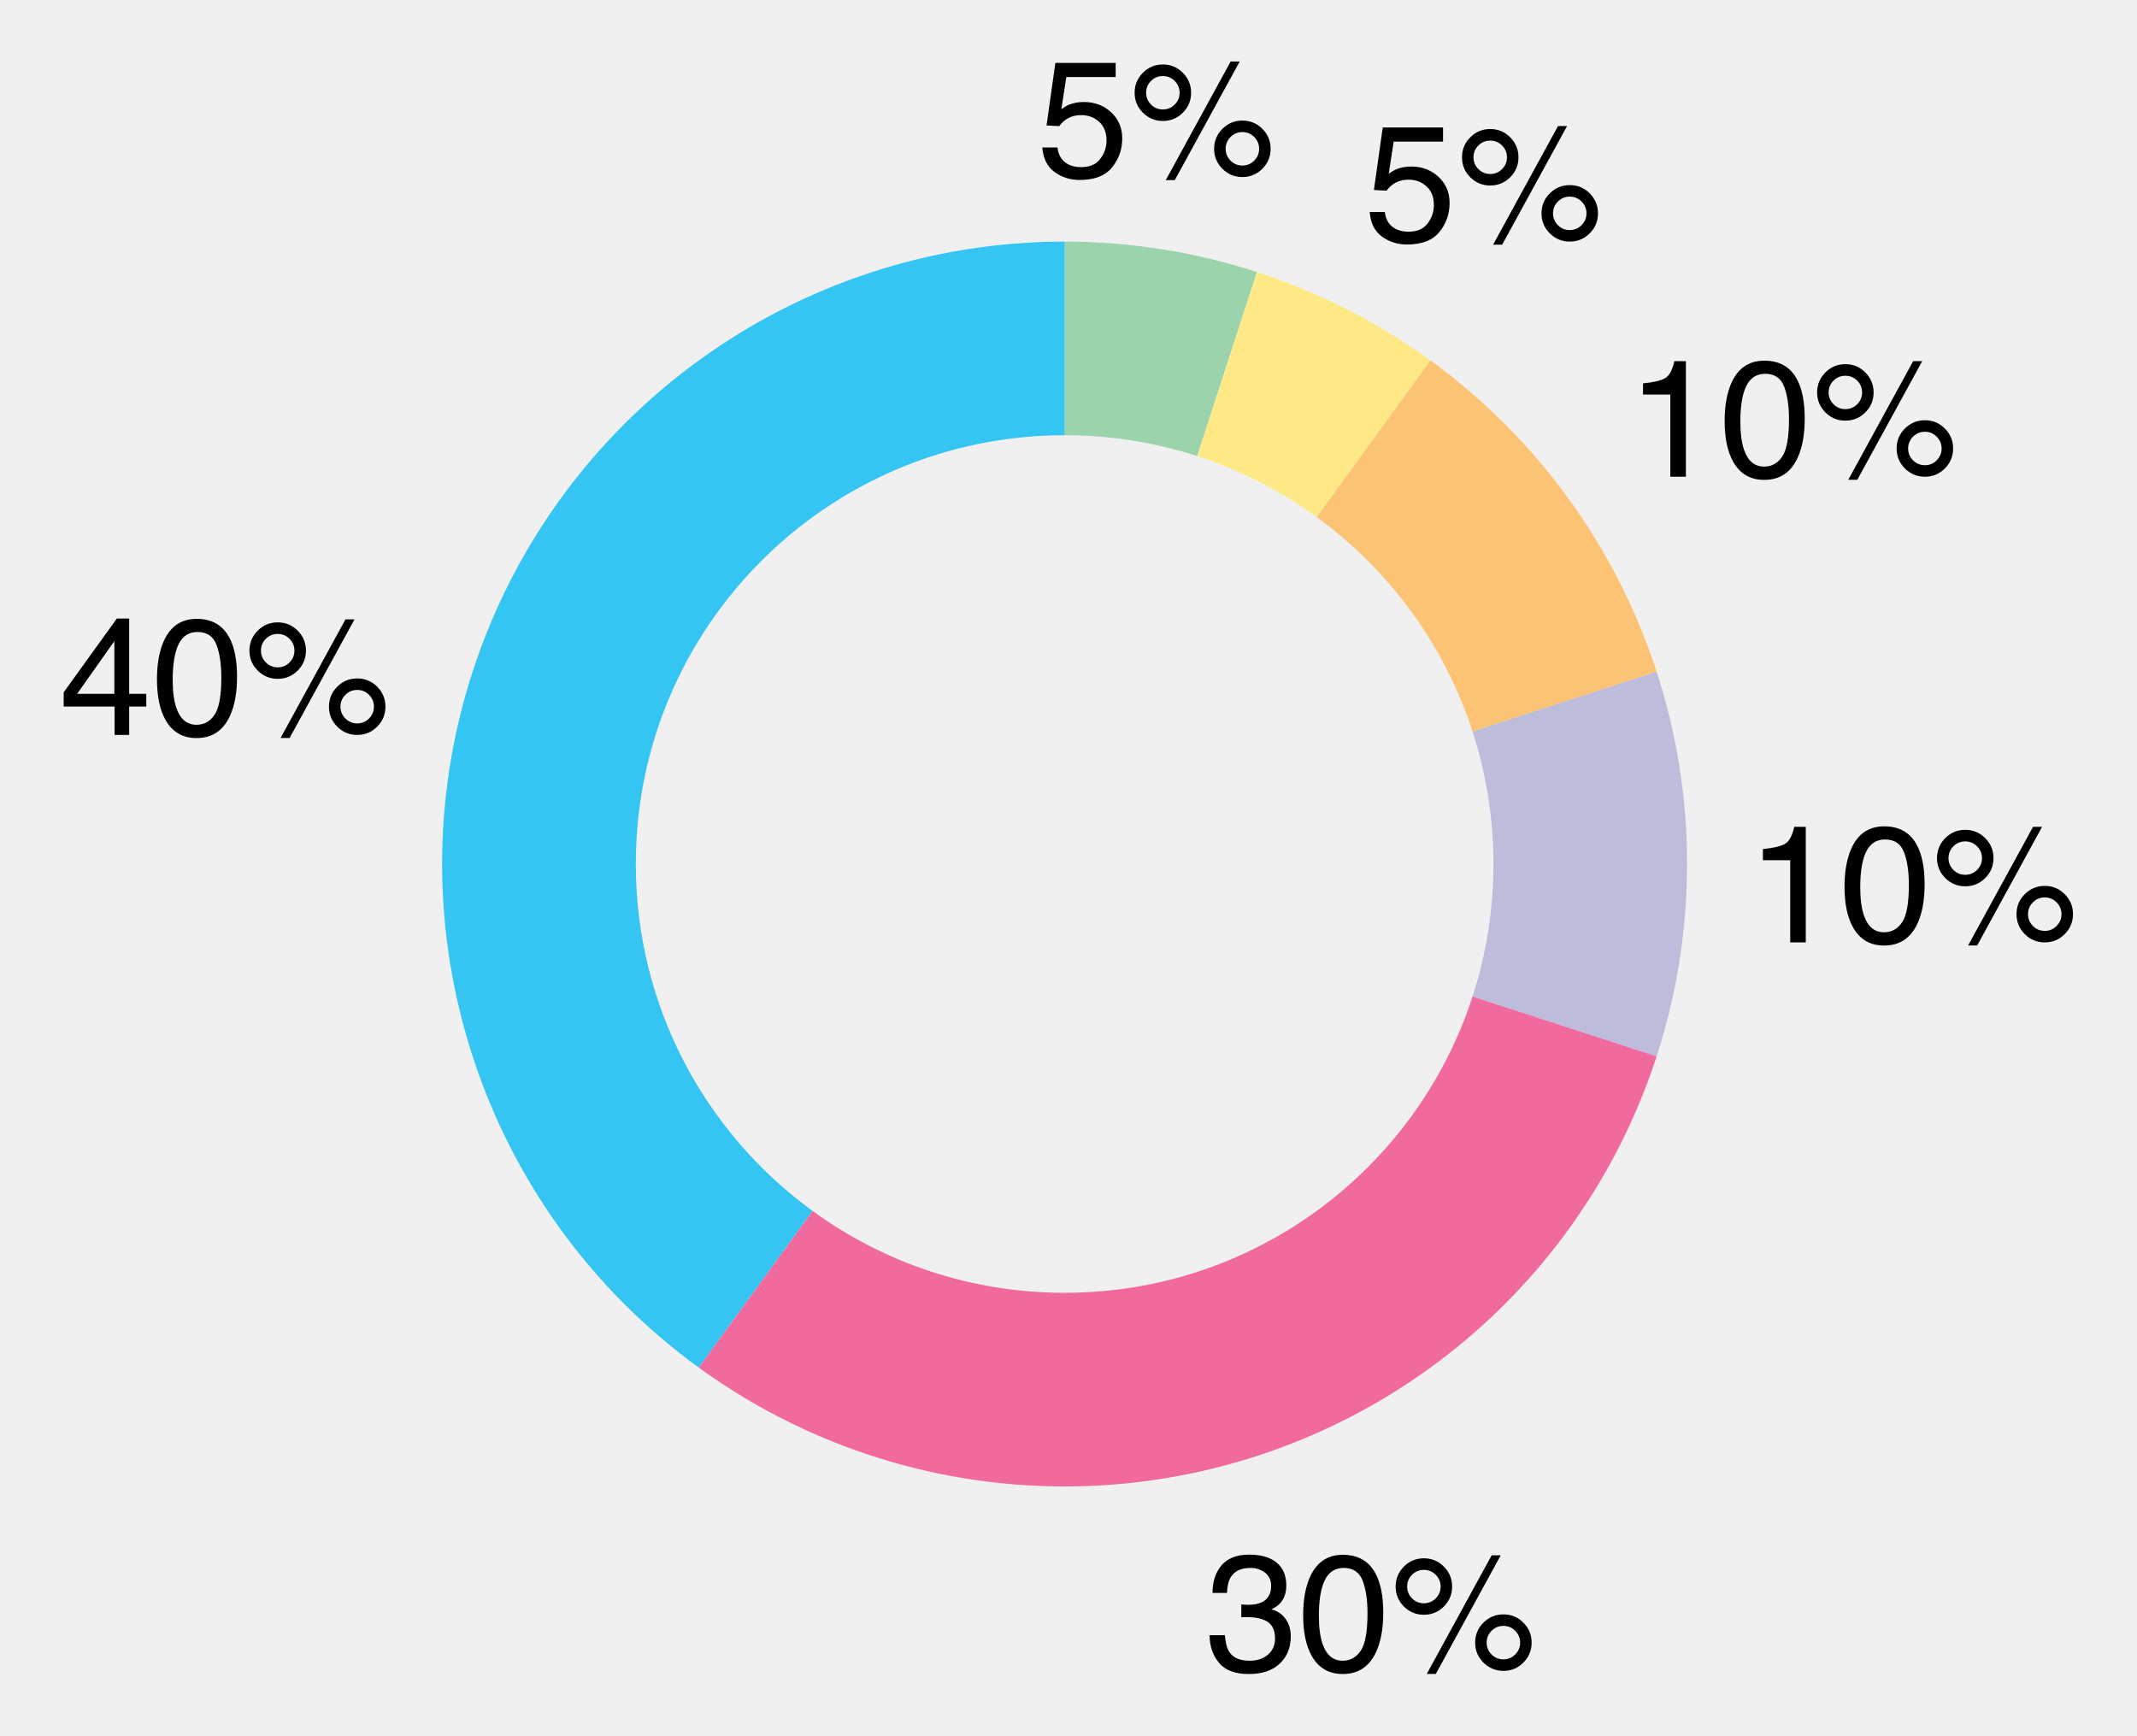
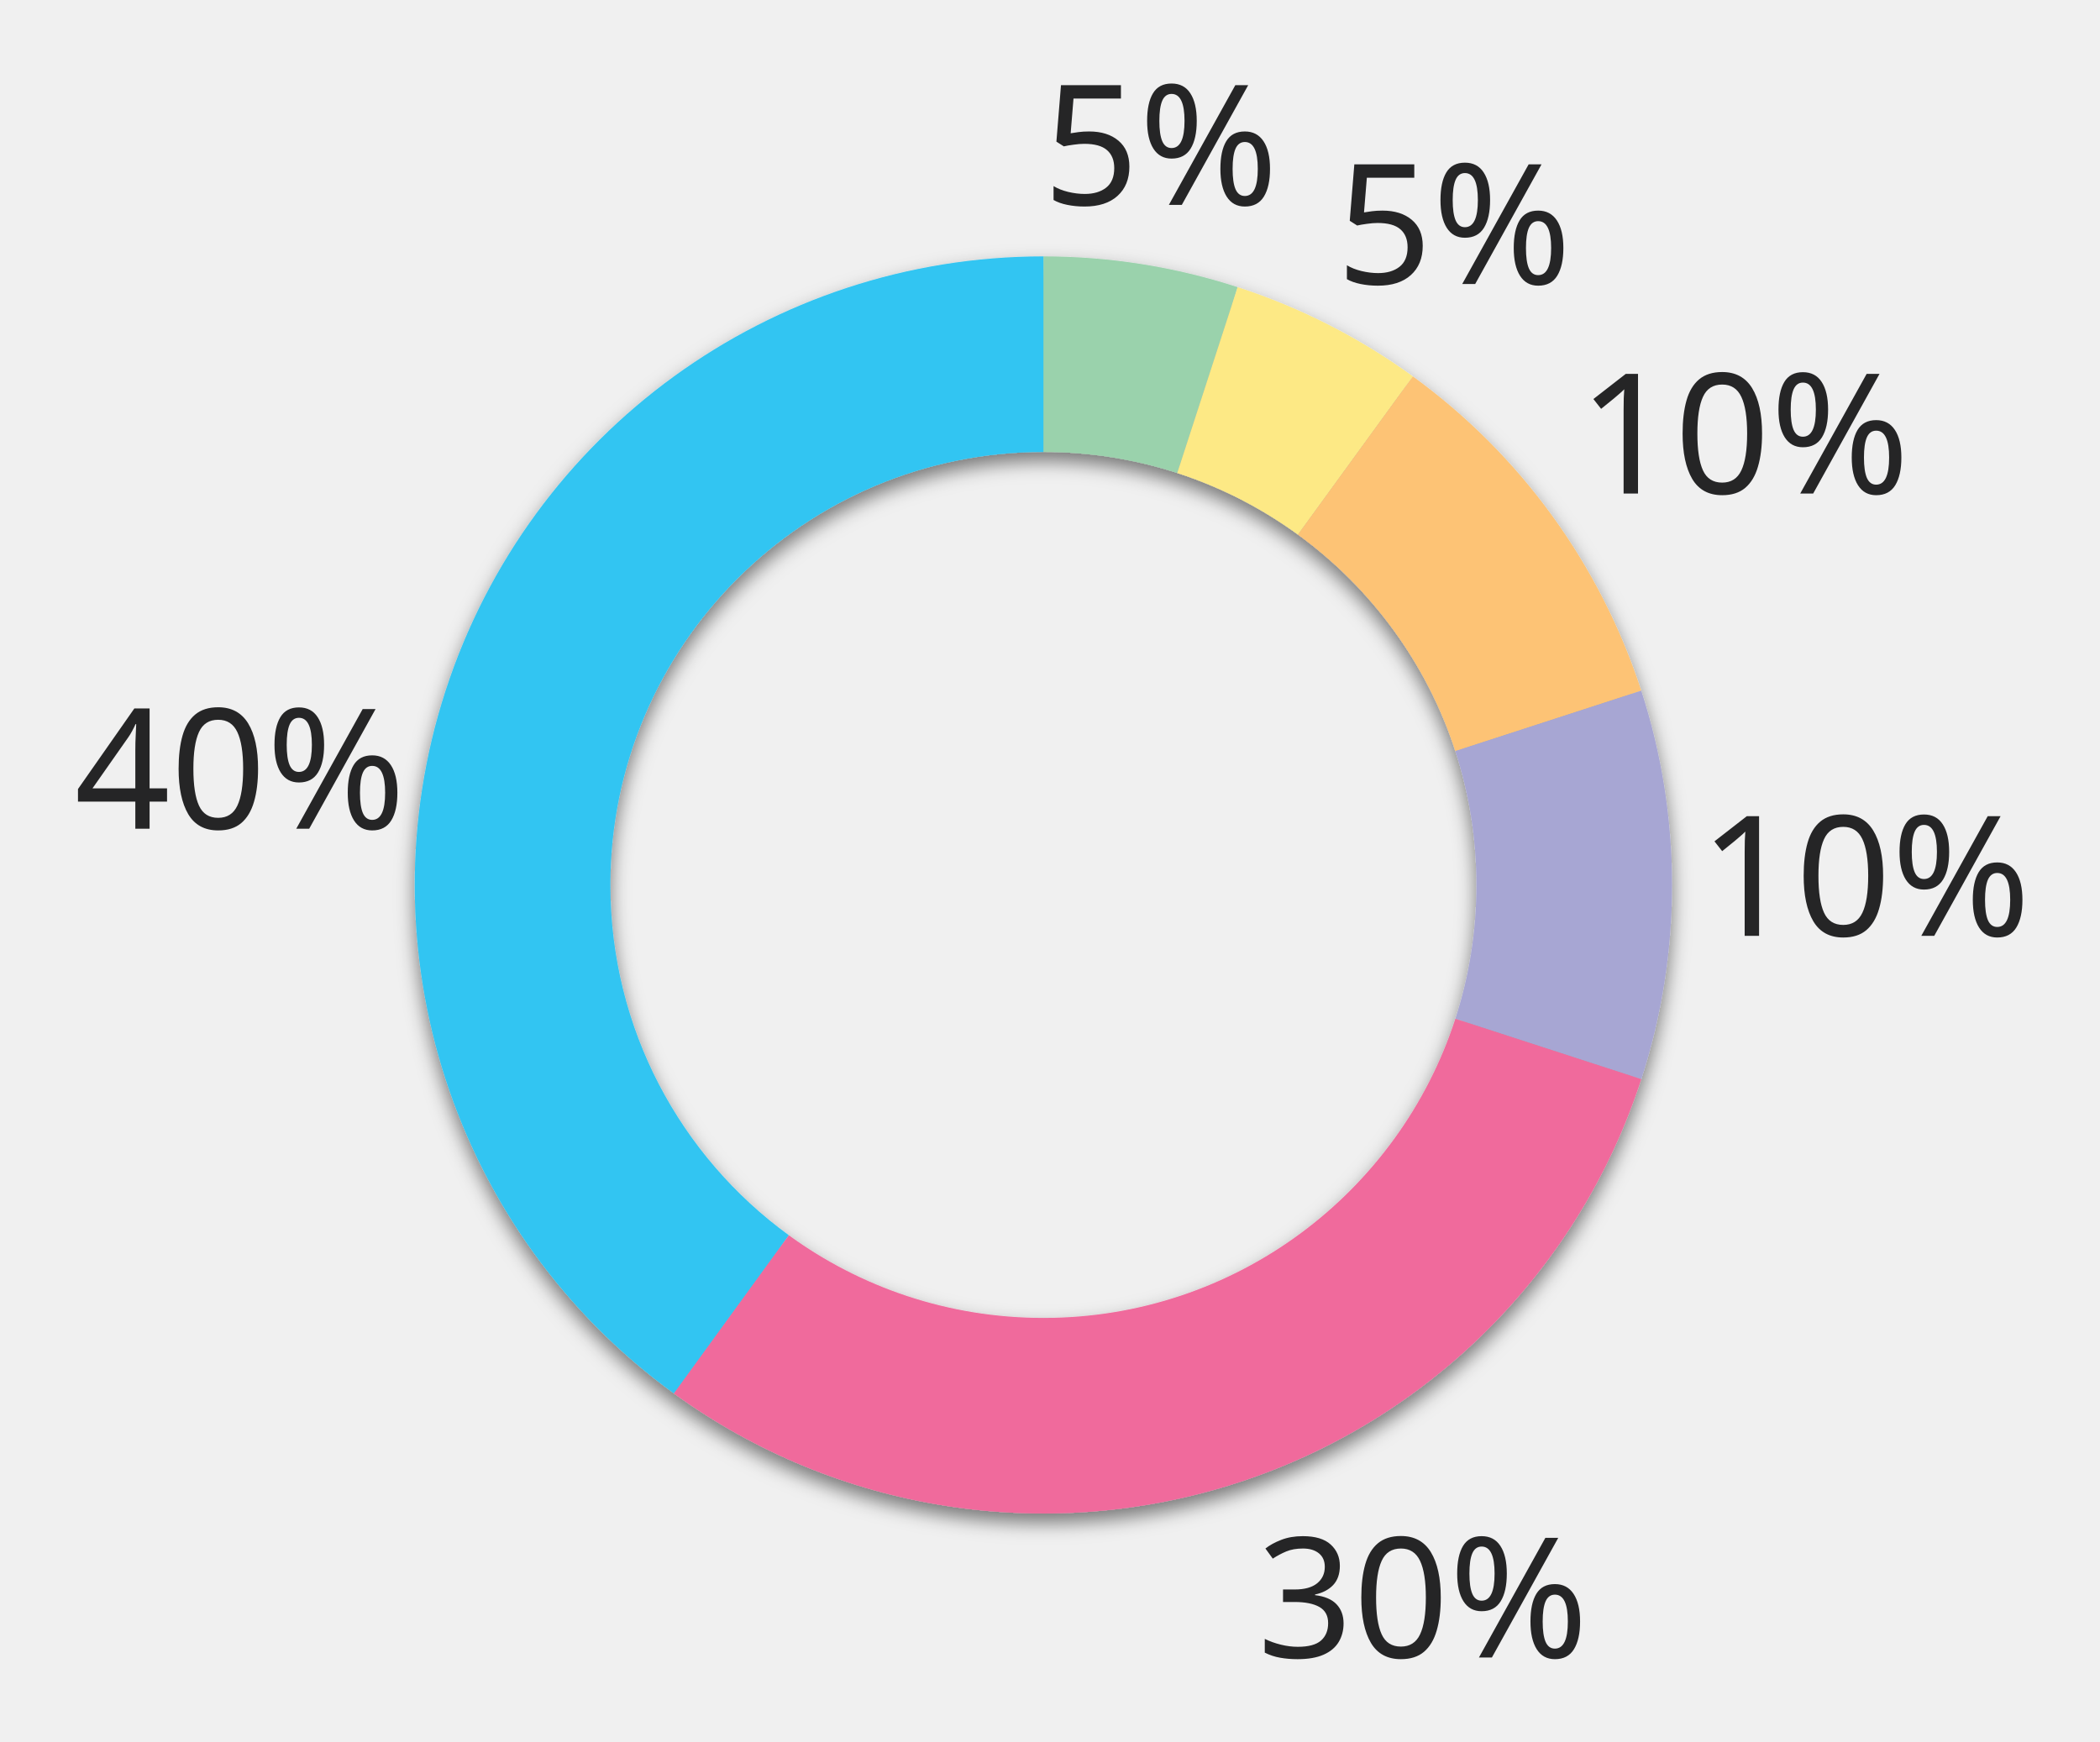
- <svg xmlns="http://www.w3.org/2000/svg" xmlns:xlink="http://www.w3.org/1999/xlink" version="1.1" id="Layer_1" x="0px" y="0px" width="463.477px" height="376.481px" viewBox="0 0 463.477 376.481" enable-background="new 0 0 463.477 376.481" xml:space="preserve">
-   <g>
-     <defs>
-       <path id="SVGID_1_" d="M230.897,94.4v-42c14.166,0,28.244,2.229,41.717,6.607l-12.971,39.92    C250.591,95.988,240.93,94.4,230.897,94.4z" />
-     </defs>
-     <clipPath id="SVGID_2_">
-       <use xlink:href="#SVGID_1_" overflow="visible" />
-     </clipPath>
-     <rect x="225.897" y="47.4" clip-path="url(#SVGID_2_)" fill="#9BD3AD" width="51.717" height="56.527" />
-   </g>
-   <g>
-     <defs>
-       <path id="SVGID_3_" d="M259.644,98.928l12.971-39.92c13.475,4.377,26.174,10.849,37.634,19.175l-24.683,33.973    C277.755,106.472,269.026,101.974,259.644,98.928z" />
-     </defs>
-     <clipPath id="SVGID_4_">
-       <use xlink:href="#SVGID_3_" overflow="visible" />
-     </clipPath>
-     <rect x="254.644" y="54.008" clip-path="url(#SVGID_4_)" fill="#FEE986" width="60.604" height="63.148" />
-   </g>
-   <g>
-     <defs>
-       <path id="SVGID_5_" d="M285.565,112.156l24.683-33.973c23.064,16.757,40.232,40.386,49.042,67.5l-39.921,12.971    C313.246,139.796,301.262,123.58,285.565,112.156z" />
-     </defs>
-     <clipPath id="SVGID_6_">
-       <use xlink:href="#SVGID_5_" overflow="visible" />
-     </clipPath>
-     <rect x="280.565" y="73.183" clip-path="url(#SVGID_6_)" fill="#FDC375" width="83.725" height="90.471" />
-   </g>
-   <g>
-     <defs>
-       <path id="SVGID_7_" d="M319.369,216.146l39.921,12.971c8.811-27.113,8.811-56.32,0-83.434l-39.921,12.971    c2.939,9.052,4.528,18.714,4.528,28.746S322.309,207.093,319.369,216.146z" />
-     </defs>
-     <clipPath id="SVGID_8_">
-       <use xlink:href="#SVGID_7_" overflow="visible" />
-     </clipPath>
-     <rect x="314.369" y="140.683" opacity="0.717" clip-path="url(#SVGID_8_)" fill="#A8A7D3" width="56.528" height="93.434" />
-   </g>
-   <g>
-     <defs>
-       <path id="SVGID_9_" d="M176.229,262.644l-24.683,33.973c-47.316-34.377-67.115-95.311-49.042-150.934    C120.578,90.06,172.413,52.4,230.897,52.4v42c-51.362,0-93,41.638-93,93C137.897,218.332,152.999,245.736,176.229,262.644z" />
-     </defs>
-     <clipPath id="SVGID_10_">
-       <use xlink:href="#SVGID_9_" overflow="visible" />
-     </clipPath>
-     <rect x="90.888" y="47.4" clip-path="url(#SVGID_10_)" fill="#34C5F3" width="145.01" height="254.217" />
-   </g>
-   <g>
-     <defs>
-       <path id="SVGID_11_" d="M319.369,216.146l39.921,12.971c-13.354,41.101-45.575,73.322-86.676,86.676    c-41.099,13.354-86.106,6.227-121.068-19.176l24.683-33.973c15.345,11.168,34.237,17.756,54.668,17.756    C272.228,280.4,307.261,253.439,319.369,216.146z" />
-     </defs>
-     <clipPath id="SVGID_12_">
-       <use xlink:href="#SVGID_11_" overflow="visible" />
-     </clipPath>
-     <rect x="146.546" y="211.146" clip-path="url(#SVGID_12_)" fill="#F16A9D" width="217.744" height="116.256" />
-   </g>
-   <g>
-     <path d="M24.851,159.4v-6.152H13.812v-3.094l11.531-15.996h2.672v16.33h3.709v2.76h-3.709v6.152H24.851z M24.798,150.488v-11.434   l-8.068,11.434H24.798z" />
-     <path d="M49.724,138.253c1.125,2.074,1.688,4.916,1.688,8.525c0,3.422-0.51,6.252-1.529,8.49c-1.477,3.211-3.891,4.816-7.242,4.816   c-3.023,0-5.273-1.312-6.75-3.938c-1.23-2.191-1.846-5.133-1.846-8.824c0-2.859,0.369-5.314,1.107-7.365   c1.383-3.82,3.885-5.73,7.506-5.73C45.915,134.228,48.271,135.57,49.724,138.253z M46.54,155.023   c0.974-1.453,1.461-4.16,1.461-8.121c0-2.859-0.353-5.212-1.057-7.058s-2.072-2.769-4.102-2.769c-1.867,0-3.231,0.876-4.094,2.628   s-1.294,4.333-1.294,7.743c0,2.566,0.276,4.629,0.828,6.188c0.845,2.379,2.289,3.568,4.331,3.568   C44.256,157.203,45.565,156.476,46.54,155.023z" />
-     <path d="M64.56,136.786c1.195,1.201,1.793,2.646,1.793,4.333s-0.598,3.129-1.793,4.324s-2.643,1.793-4.342,1.793   c-1.688,0-3.129-0.598-4.324-1.793s-1.793-2.637-1.793-4.324s0.598-3.132,1.793-4.333s2.637-1.802,4.324-1.802   C61.917,134.984,63.364,135.584,64.56,136.786z M62.793,143.676c0.709-0.709,1.063-1.562,1.063-2.558s-0.354-1.849-1.063-2.558   s-1.567-1.063-2.575-1.063c-0.996,0-1.849,0.352-2.558,1.055s-1.063,1.559-1.063,2.566c0,0.996,0.354,1.849,1.063,2.558   s1.562,1.063,2.558,1.063C61.226,144.74,62.084,144.385,62.793,143.676z M74.931,134.333h1.962l-14.08,25.734h-1.962   L74.931,134.333z M81.804,148.944c1.195,1.196,1.793,2.641,1.793,4.33c0,1.69-0.598,3.134-1.793,4.33   c-1.195,1.197-2.637,1.796-4.324,1.796c-1.699,0-3.146-0.599-4.342-1.796c-1.195-1.196-1.793-2.64-1.793-4.33   c0-1.689,0.598-3.134,1.793-4.33c1.195-1.197,2.643-1.796,4.342-1.796C79.167,147.148,80.608,147.747,81.804,148.944z    M80.037,155.837c0.709-0.71,1.063-1.564,1.063-2.563c0-0.998-0.354-1.853-1.063-2.563s-1.562-1.066-2.558-1.066   c-1.008,0-1.866,0.355-2.575,1.066s-1.063,1.565-1.063,2.563c0,0.999,0.354,1.854,1.063,2.563c0.709,0.711,1.567,1.066,2.575,1.066   C78.476,156.904,79.328,156.548,80.037,155.837z" />
-   </g>
-   <g>
-     <path d="M229.345,31.984c0.211,1.805,1.049,3.053,2.514,3.744c0.75,0.352,1.617,0.527,2.602,0.527c1.875,0,3.264-0.598,4.166-1.793   s1.354-2.52,1.354-3.973c0-1.758-0.536-3.117-1.608-4.078s-2.358-1.441-3.858-1.441c-1.09,0-2.024,0.211-2.804,0.633   s-1.444,1.008-1.995,1.758l-2.742-0.158l1.917-13.553h13.077v3.059h-10.705l-1.072,6.996c0.586-0.445,1.143-0.779,1.67-1.002   c0.938-0.387,2.021-0.58,3.252-0.58c2.309,0,4.266,0.744,5.871,2.232s2.408,3.375,2.408,5.66c0,2.379-0.735,4.477-2.206,6.293   s-3.817,2.725-7.04,2.725c-2.051,0-3.864-0.577-5.44-1.731s-2.458-2.927-2.646-5.317H229.345z" />
-     <path d="M256.538,15.786c1.195,1.201,1.793,2.646,1.793,4.333s-0.598,3.129-1.793,4.324s-2.643,1.793-4.342,1.793   c-1.688,0-3.129-0.598-4.324-1.793s-1.793-2.637-1.793-4.324s0.598-3.132,1.793-4.333s2.637-1.802,4.324-1.802   C253.896,13.984,255.343,14.584,256.538,15.786z M254.771,22.676c0.709-0.709,1.063-1.562,1.063-2.558s-0.354-1.849-1.063-2.558   s-1.567-1.063-2.575-1.063c-0.996,0-1.849,0.352-2.558,1.055s-1.063,1.559-1.063,2.566c0,0.996,0.354,1.849,1.063,2.558   s1.562,1.063,2.558,1.063C253.204,23.74,254.062,23.385,254.771,22.676z M266.909,13.333h1.962l-14.08,25.734h-1.962   L266.909,13.333z M273.782,27.944c1.195,1.196,1.793,2.641,1.793,4.33c0,1.69-0.598,3.134-1.793,4.33   c-1.195,1.197-2.637,1.796-4.324,1.796c-1.699,0-3.146-0.599-4.342-1.796c-1.195-1.196-1.793-2.64-1.793-4.33   c0-1.689,0.598-3.134,1.793-4.33c1.195-1.197,2.643-1.796,4.342-1.796C271.146,26.148,272.587,26.747,273.782,27.944z    M272.016,34.837c0.709-0.71,1.063-1.564,1.063-2.563c0-0.998-0.354-1.853-1.063-2.563s-1.562-1.066-2.558-1.066   c-1.008,0-1.866,0.355-2.575,1.066s-1.063,1.565-1.063,2.563c0,0.999,0.354,1.854,1.063,2.563c0.709,0.711,1.567,1.066,2.575,1.066   C270.454,35.904,271.307,35.548,272.016,34.837z" />
-   </g>
-   <g>
-     <path d="M300.345,45.984c0.211,1.805,1.049,3.053,2.514,3.744c0.75,0.352,1.617,0.527,2.602,0.527c1.875,0,3.264-0.598,4.166-1.793   s1.354-2.52,1.354-3.973c0-1.758-0.536-3.117-1.608-4.078s-2.358-1.441-3.858-1.441c-1.09,0-2.024,0.211-2.804,0.633   s-1.444,1.008-1.995,1.758l-2.742-0.158l1.917-13.553h13.077v3.059h-10.705l-1.072,6.996c0.586-0.445,1.143-0.779,1.67-1.002   c0.938-0.387,2.021-0.58,3.252-0.58c2.309,0,4.266,0.744,5.871,2.232s2.408,3.375,2.408,5.66c0,2.379-0.735,4.477-2.206,6.293   s-3.817,2.725-7.04,2.725c-2.051,0-3.864-0.577-5.44-1.731s-2.458-2.927-2.646-5.317H300.345z" />
-     <path d="M327.538,29.786c1.195,1.201,1.793,2.646,1.793,4.333s-0.598,3.129-1.793,4.324s-2.643,1.793-4.342,1.793   c-1.688,0-3.129-0.598-4.324-1.793s-1.793-2.637-1.793-4.324s0.598-3.132,1.793-4.333s2.637-1.802,4.324-1.802   C324.896,27.984,326.343,28.584,327.538,29.786z M325.771,36.676c0.709-0.709,1.063-1.562,1.063-2.558s-0.354-1.849-1.063-2.558   s-1.567-1.063-2.575-1.063c-0.996,0-1.849,0.352-2.558,1.055s-1.063,1.559-1.063,2.566c0,0.996,0.354,1.849,1.063,2.558   s1.562,1.063,2.558,1.063C324.204,37.74,325.062,37.385,325.771,36.676z M337.909,27.333h1.962l-14.08,25.734h-1.962   L337.909,27.333z M344.782,41.944c1.195,1.196,1.793,2.641,1.793,4.33c0,1.69-0.598,3.134-1.793,4.33   c-1.195,1.197-2.637,1.796-4.324,1.796c-1.699,0-3.146-0.599-4.342-1.796c-1.195-1.196-1.793-2.64-1.793-4.33   c0-1.689,0.598-3.134,1.793-4.33c1.195-1.197,2.643-1.796,4.342-1.796C342.146,40.148,343.587,40.747,344.782,41.944z    M343.016,48.837c0.709-0.71,1.063-1.564,1.063-2.563c0-0.998-0.354-1.853-1.063-2.563s-1.562-1.066-2.558-1.066   c-1.008,0-1.866,0.355-2.575,1.066s-1.063,1.565-1.063,2.563c0,0.999,0.354,1.854,1.063,2.563c0.709,0.711,1.567,1.066,2.575,1.066   C341.454,49.904,342.307,49.548,343.016,48.837z" />
-   </g>
-   <g>
-     <path d="M356.343,85.576V83.15c2.285-0.223,3.879-0.595,4.781-1.116s1.576-1.755,2.021-3.7h2.496V103.4h-3.375V85.576H356.343z" />
-     <path d="M389.724,82.253c1.125,2.074,1.688,4.916,1.688,8.525c0,3.422-0.51,6.252-1.529,8.49c-1.477,3.211-3.891,4.816-7.242,4.816   c-3.023,0-5.273-1.312-6.75-3.938c-1.23-2.191-1.846-5.133-1.846-8.824c0-2.859,0.369-5.314,1.107-7.365   c1.383-3.82,3.885-5.73,7.506-5.73C385.915,78.228,388.271,79.57,389.724,82.253z M386.54,99.023   c0.974-1.453,1.461-4.16,1.461-8.121c0-2.859-0.353-5.212-1.057-7.058s-2.072-2.769-4.102-2.769c-1.867,0-3.232,0.876-4.095,2.628   s-1.294,4.333-1.294,7.743c0,2.566,0.275,4.629,0.828,6.188c0.845,2.379,2.289,3.568,4.33,3.568   C384.257,101.203,385.565,100.476,386.54,99.023z" />
-     <path d="M404.56,80.786c1.195,1.201,1.793,2.646,1.793,4.333s-0.598,3.129-1.793,4.324s-2.643,1.793-4.342,1.793   c-1.688,0-3.129-0.598-4.324-1.793s-1.793-2.637-1.793-4.324s0.598-3.132,1.793-4.333s2.637-1.802,4.324-1.802   C401.917,78.984,403.364,79.584,404.56,80.786z M402.793,87.676c0.709-0.709,1.063-1.562,1.063-2.558s-0.354-1.849-1.063-2.558   s-1.567-1.063-2.575-1.063c-0.996,0-1.849,0.352-2.558,1.055s-1.063,1.559-1.063,2.566c0,0.996,0.354,1.849,1.063,2.558   s1.562,1.063,2.558,1.063C401.226,88.74,402.084,88.385,402.793,87.676z M414.931,78.333h1.962l-14.08,25.734h-1.962   L414.931,78.333z M421.804,92.944c1.195,1.196,1.793,2.641,1.793,4.33c0,1.69-0.598,3.134-1.793,4.33   c-1.195,1.197-2.637,1.796-4.324,1.796c-1.699,0-3.146-0.599-4.342-1.796c-1.195-1.196-1.793-2.64-1.793-4.33   c0-1.689,0.598-3.134,1.793-4.33c1.195-1.197,2.643-1.796,4.342-1.796C419.167,91.148,420.608,91.747,421.804,92.944z    M420.037,99.837c0.709-0.71,1.063-1.564,1.063-2.563c0-0.998-0.354-1.853-1.063-2.563s-1.562-1.066-2.558-1.066   c-1.008,0-1.866,0.355-2.575,1.066s-1.063,1.565-1.063,2.563c0,0.999,0.354,1.854,1.063,2.563c0.709,0.711,1.567,1.066,2.575,1.066   C418.476,100.904,419.328,100.548,420.037,99.837z" />
-   </g>
-   <g>
-     <path d="M382.343,186.576v-2.426c2.285-0.223,3.879-0.595,4.781-1.116s1.576-1.755,2.021-3.7h2.496V204.4h-3.375v-17.824H382.343z" />
-     <path d="M415.724,183.253c1.125,2.074,1.688,4.916,1.688,8.525c0,3.422-0.51,6.252-1.529,8.49   c-1.477,3.211-3.891,4.816-7.242,4.816c-3.023,0-5.273-1.312-6.75-3.938c-1.23-2.191-1.846-5.133-1.846-8.824   c0-2.859,0.369-5.314,1.107-7.365c1.383-3.82,3.885-5.73,7.506-5.73C411.915,179.228,414.271,180.57,415.724,183.253z    M412.54,200.023c0.974-1.453,1.461-4.16,1.461-8.121c0-2.859-0.353-5.212-1.057-7.058s-2.072-2.769-4.102-2.769   c-1.867,0-3.232,0.876-4.095,2.628s-1.294,4.333-1.294,7.743c0,2.566,0.275,4.629,0.828,6.188c0.845,2.379,2.289,3.568,4.33,3.568   C410.257,202.203,411.565,201.476,412.54,200.023z" />
-     <path d="M430.56,181.786c1.195,1.201,1.793,2.646,1.793,4.333s-0.598,3.129-1.793,4.324s-2.643,1.793-4.342,1.793   c-1.688,0-3.129-0.598-4.324-1.793s-1.793-2.637-1.793-4.324s0.598-3.132,1.793-4.333s2.637-1.802,4.324-1.802   C427.917,179.984,429.364,180.584,430.56,181.786z M428.793,188.676c0.709-0.709,1.063-1.562,1.063-2.558s-0.354-1.849-1.063-2.558   s-1.567-1.063-2.575-1.063c-0.996,0-1.849,0.352-2.558,1.055s-1.063,1.559-1.063,2.566c0,0.996,0.354,1.849,1.063,2.558   s1.562,1.063,2.558,1.063C427.226,189.74,428.084,189.385,428.793,188.676z M440.931,179.333h1.962l-14.08,25.734h-1.962   L440.931,179.333z M447.804,193.944c1.195,1.196,1.793,2.641,1.793,4.33c0,1.69-0.598,3.134-1.793,4.33   c-1.195,1.197-2.637,1.796-4.324,1.796c-1.699,0-3.146-0.599-4.342-1.796c-1.195-1.196-1.793-2.64-1.793-4.33   c0-1.689,0.598-3.134,1.793-4.33c1.195-1.197,2.643-1.796,4.342-1.796C445.167,192.148,446.608,192.747,447.804,193.944z    M446.037,200.837c0.709-0.71,1.063-1.564,1.063-2.563c0-0.998-0.354-1.853-1.063-2.563s-1.562-1.066-2.558-1.066   c-1.008,0-1.866,0.355-2.575,1.066s-1.063,1.565-1.063,2.563c0,0.999,0.354,1.854,1.063,2.563c0.709,0.711,1.567,1.066,2.575,1.066   C444.476,201.904,445.328,201.548,446.037,200.837z" />
-   </g>
-   <g>
-     <path d="M264.359,360.633c-1.342-1.635-2.013-3.624-2.013-5.968h3.305c0.141,1.629,0.445,2.812,0.914,3.551   c0.82,1.324,2.303,1.986,4.447,1.986c1.664,0,3-0.445,4.008-1.336s1.512-2.039,1.512-3.445c0-1.734-0.53-2.947-1.591-3.639   s-2.534-1.037-4.421-1.037c-0.211,0-0.425,0.003-0.642,0.009s-0.437,0.015-0.659,0.026v-2.795c0.328,0.035,0.604,0.059,0.826,0.07   s0.463,0.018,0.721,0.018c1.184,0,2.156-0.188,2.918-0.562c1.336-0.656,2.004-1.828,2.004-3.516c0-1.254-0.445-2.221-1.336-2.9   s-1.928-1.02-3.111-1.02c-2.109,0-3.568,0.703-4.377,2.109c-0.445,0.773-0.697,1.875-0.756,3.305h-3.129   c0-1.875,0.375-3.469,1.125-4.781c1.289-2.344,3.557-3.516,6.803-3.516c2.566,0,4.553,0.571,5.959,1.714s2.109,2.798,2.109,4.966   c0,1.547-0.416,2.801-1.248,3.762c-0.516,0.598-1.184,1.066-2.004,1.406c1.324,0.363,2.358,1.063,3.103,2.101   s1.116,2.306,1.116,3.806c0,2.402-0.791,4.359-2.373,5.871s-3.826,2.268-6.732,2.268   C267.86,363.085,265.701,362.268,264.359,360.633z" />
-     <path d="M298.312,341.253c1.125,2.074,1.688,4.916,1.688,8.525c0,3.422-0.51,6.252-1.529,8.49   c-1.477,3.211-3.891,4.816-7.242,4.816c-3.023,0-5.273-1.312-6.75-3.938c-1.23-2.191-1.846-5.133-1.846-8.824   c0-2.859,0.369-5.314,1.107-7.365c1.383-3.82,3.885-5.73,7.506-5.73C294.503,337.228,296.858,338.57,298.312,341.253z    M295.128,358.023c0.974-1.453,1.461-4.16,1.461-8.121c0-2.859-0.353-5.212-1.057-7.058s-2.072-2.769-4.102-2.769   c-1.867,0-3.232,0.876-4.095,2.628s-1.294,4.333-1.294,7.743c0,2.566,0.275,4.629,0.828,6.188c0.845,2.379,2.289,3.568,4.33,3.568   C292.845,360.203,294.153,359.476,295.128,358.023z" />
-     <path d="M313.147,339.786c1.195,1.201,1.793,2.646,1.793,4.333s-0.598,3.129-1.793,4.324s-2.643,1.793-4.342,1.793   c-1.688,0-3.129-0.598-4.324-1.793s-1.793-2.637-1.793-4.324s0.598-3.132,1.793-4.333s2.637-1.802,4.324-1.802   C310.505,337.984,311.952,338.584,313.147,339.786z M311.381,346.676c0.709-0.709,1.063-1.562,1.063-2.558   s-0.354-1.849-1.063-2.558s-1.567-1.063-2.575-1.063c-0.996,0-1.849,0.352-2.558,1.055s-1.063,1.559-1.063,2.566   c0,0.996,0.354,1.849,1.063,2.558s1.562,1.063,2.558,1.063C309.813,347.74,310.672,347.385,311.381,346.676z M323.519,337.333   h1.962l-14.08,25.734h-1.962L323.519,337.333z M330.392,351.944c1.195,1.196,1.793,2.641,1.793,4.33c0,1.69-0.598,3.134-1.793,4.33   c-1.195,1.197-2.637,1.796-4.324,1.796c-1.699,0-3.146-0.599-4.342-1.796c-1.195-1.196-1.793-2.64-1.793-4.33   c0-1.689,0.598-3.134,1.793-4.33c1.195-1.197,2.643-1.796,4.342-1.796C327.755,350.148,329.196,350.747,330.392,351.944z    M328.625,358.837c0.709-0.71,1.063-1.564,1.063-2.563c0-0.998-0.354-1.853-1.063-2.563s-1.562-1.066-2.558-1.066   c-1.008,0-1.866,0.355-2.575,1.066s-1.063,1.565-1.063,2.563c0,0.999,0.354,1.854,1.063,2.563c0.709,0.711,1.567,1.066,2.575,1.066   C327.063,359.904,327.916,359.548,328.625,358.837z" />
+ <svg xmlns="http://www.w3.org/2000/svg" xmlns:xlink="http://www.w3.org/1999/xlink" width="451px" height="374px" viewBox="0 0 451 374" version="1.1">
+   <defs>
+     <filter x="-2.6%" y="-1.8%" width="105.2%" height="105.1%" filterUnits="objectBoundingBox" id="filter-1">
+       <feOffset dx="0" dy="2" in="SourceAlpha" result="shadowOffsetOuter1" />
+       <feGaussianBlur stdDeviation="2" in="shadowOffsetOuter1" result="shadowBlurOuter1" />
+       <feColorMatrix values="0 0 0 0 0   0 0 0 0 0   0 0 0 0 0  0 0 0 0.5 0" type="matrix" in="shadowBlurOuter1" result="shadowMatrixOuter1" />
+       <feMerge>
+         <feMergeNode in="shadowMatrixOuter1" />
+         <feMergeNode in="SourceGraphic" />
+       </feMerge>
+     </filter>
+     <path d="M0.086,42.315 C10.119,42.315 19.779,43.902 28.832,46.841 L41.803,6.922 C28.33,2.544 14.252,0.315 0.086,0.315 L0.086,42.315 Z" id="path-2" />
+     <path d="M0.832,40.842 C10.215,43.888 18.943,48.387 26.754,54.07 L51.437,20.098 C39.977,11.772 27.277,5.299 13.803,0.922 L0.832,40.842 Z" id="path-4" />
+     <path d="M0.754,34.07 C16.45,45.495 28.434,61.711 34.557,80.569 L74.478,67.598 C65.669,40.484 48.501,16.855 25.437,0.098 L0.754,34.07 Z" id="path-6" />
+     <path d="M0.557,13.569 C3.497,22.621 5.086,32.282 5.086,42.315 C5.086,52.347 3.497,62.008 0.557,71.061 L40.478,84.031 C49.289,56.918 49.289,27.711 40.478,0.598 L0.557,13.569 Z" id="path-8" />
+     <path d="M6.693,93.598 C-11.38,149.221 8.419,210.154 55.735,244.531 L80.418,210.558 C57.187,193.651 42.086,166.246 42.086,135.315 C42.086,83.952 83.724,42.315 135.086,42.315 L135.086,0.315 C76.601,0.315 24.766,37.974 6.693,93.598 Z" id="path-10" />
+     <path d="M80.086,64.314 C59.655,64.314 40.763,57.726 25.418,46.558 L0.735,80.531 C35.697,105.934 80.704,113.062 121.803,99.707 C162.903,86.354 195.125,54.132 208.478,13.031 L168.557,0.061 C156.449,37.354 121.416,64.314 80.086,64.314 Z" id="path-12" />
+   </defs>
+   <g id="Page-1" stroke="none" stroke-width="1" fill="none" fill-rule="evenodd">
+     <g id="iPhone-7">
+       <g id="Page-1" transform="translate(16, 8)">
+         <g id="Group" filter="url(#filter-1)" transform="translate(73, 46)">
+           <g id="Group-3" transform="translate(135, 0.752)">
+             <mask id="mask-3" fill="white">
+               <use xlink:href="#path-2" />
+             </mask>
+             <g id="Clip-2" />
+             <polygon id="Fill-1" fill="#9AD2AC" mask="url(#mask-3)" points="-4.914 51.841 46.803 51.841 46.803 -4.686 -4.914 -4.686" />
+           </g>
+           <g id="Group-6" transform="translate(163, 6.752)">
+             <mask id="mask-5" fill="white">
+               <use xlink:href="#path-4" />
+             </mask>
+             <g id="Clip-5" />
+             <polygon id="Fill-4" fill="#FDE985" mask="url(#mask-5)" points="-4.168 59.07 56.436 59.07 56.436 -4.078 -4.168 -4.078" />
+           </g>
+           <g id="Group-9" transform="translate(189, 26.752)">
+             <mask id="mask-7" fill="white">
+               <use xlink:href="#path-6" />
+             </mask>
+             <g id="Clip-8" />
+             <polygon id="Fill-7" fill="#FDC375" mask="url(#mask-7)" points="-4.246 85.568 79.479 85.568 79.479 -4.903 -4.246 -4.903" />
+           </g>
+           <g id="Group-12" transform="translate(223, 93.752)">
+             <mask id="mask-9" fill="white">
+               <use xlink:href="#path-8" />
+             </mask>
+             <g id="Clip-11" />
+             <polygon id="Fill-10" fill="#A7A6D3" mask="url(#mask-9)" points="-4.442 89.031 52.086 89.031 52.086 -4.403 -4.442 -4.403" />
+           </g>
+           <g id="Group-15" transform="translate(0, 0.752)">
+             <mask id="mask-11" fill="white">
+               <use xlink:href="#path-10" />
+             </mask>
+             <g id="Clip-14" />
+             <polygon id="Fill-13" fill="#33C5F2" mask="url(#mask-11)" points="-4.924 249.531 140.086 249.531 140.086 -4.686 -4.924 -4.686" />
+           </g>
+           <g id="Group-18" transform="translate(55, 164.752)">
+             <mask id="mask-13" fill="white">
+               <use xlink:href="#path-12" />
+             </mask>
+             <g id="Clip-17" />
+             <polygon id="Fill-16" fill="#F06A9C" mask="url(#mask-13)" points="-4.265 111.316 213.479 111.316 213.479 -4.94 -4.265 -4.94" />
+           </g>
+         </g>
+         <g id="Group-2" font-weight="500" font-size="36" font-family="AvenirNextCondensed-DemiBold, Avenir Next Condensed" fill="#252526" font-style="condensed">
+           <text id="40%">
+             <tspan x="0" y="170">40%</tspan>
+           </text>
+           <text id="30%">
+             <tspan x="254" y="348">30%</tspan>
+           </text>
+           <text id="5%">
+             <tspan x="208" y="36">5%</tspan>
+           </text>
+           <text id="5%-copy">
+             <tspan x="271" y="53">5%</tspan>
+           </text>
+           <text id="10%">
+             <tspan x="323" y="98">10%</tspan>
+           </text>
+           <text id="10%-copy">
+             <tspan x="349" y="193">10%</tspan>
+           </text>
+         </g>
+       </g>
+     </g>
  </g>
</svg>
